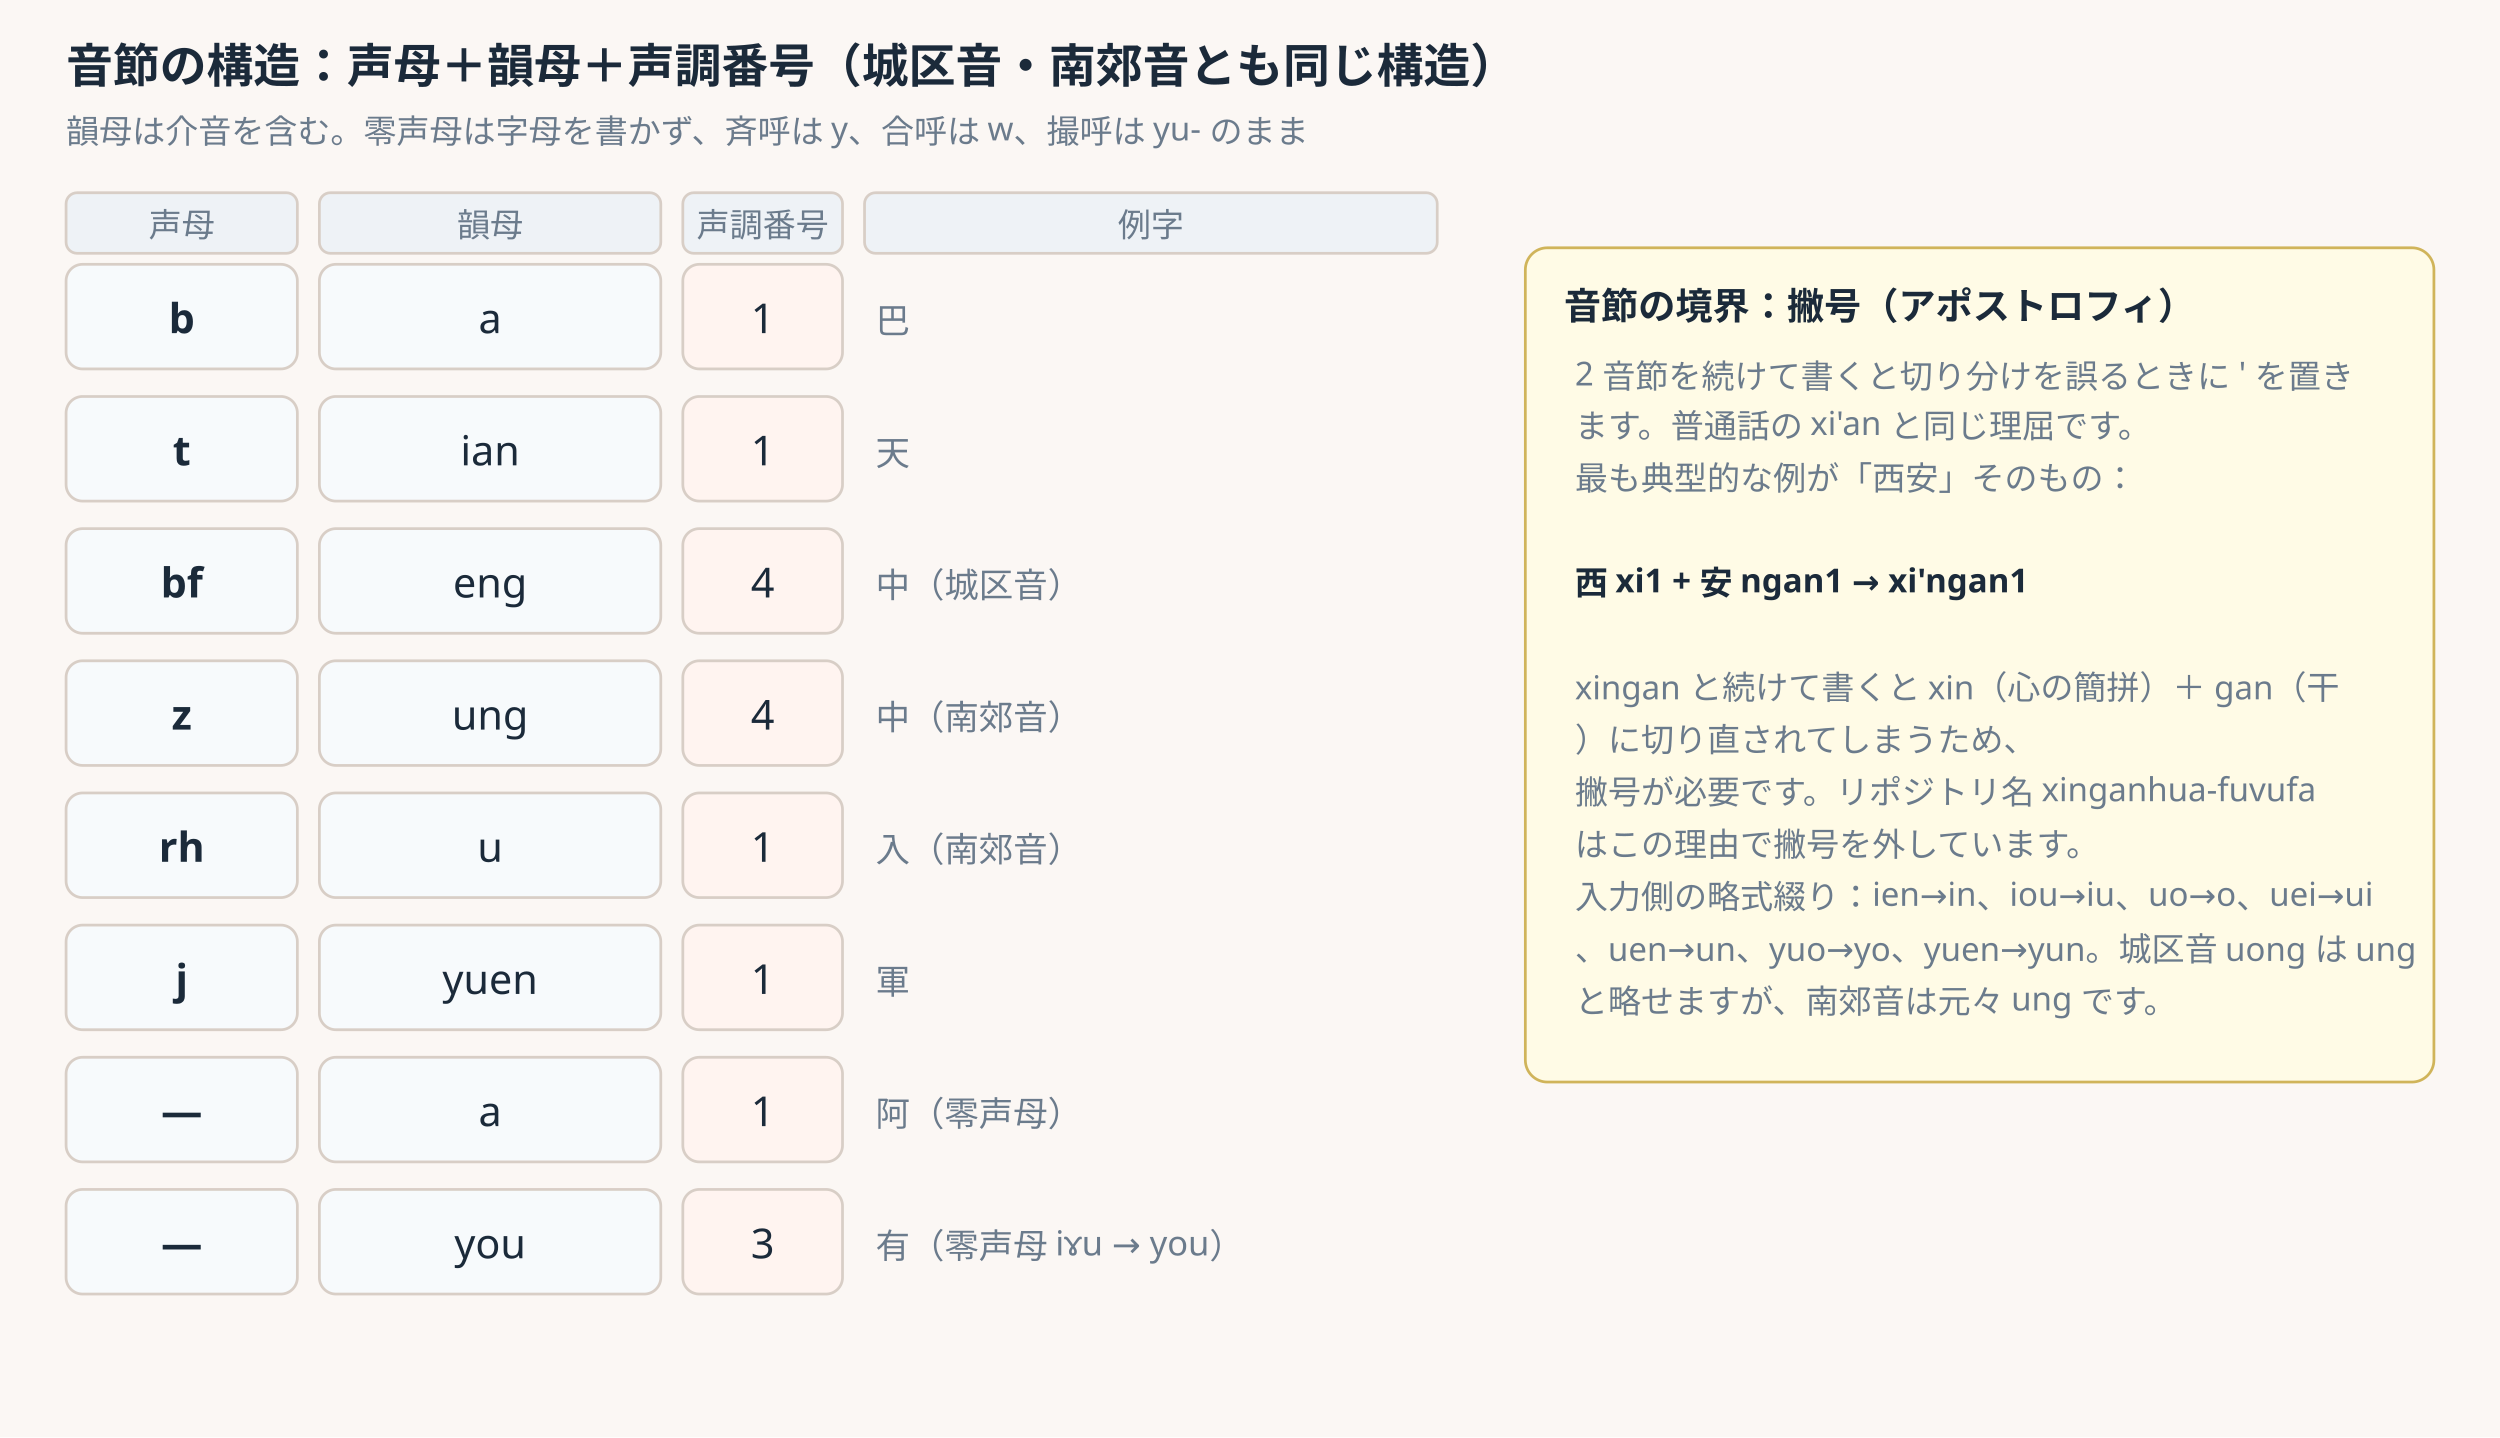
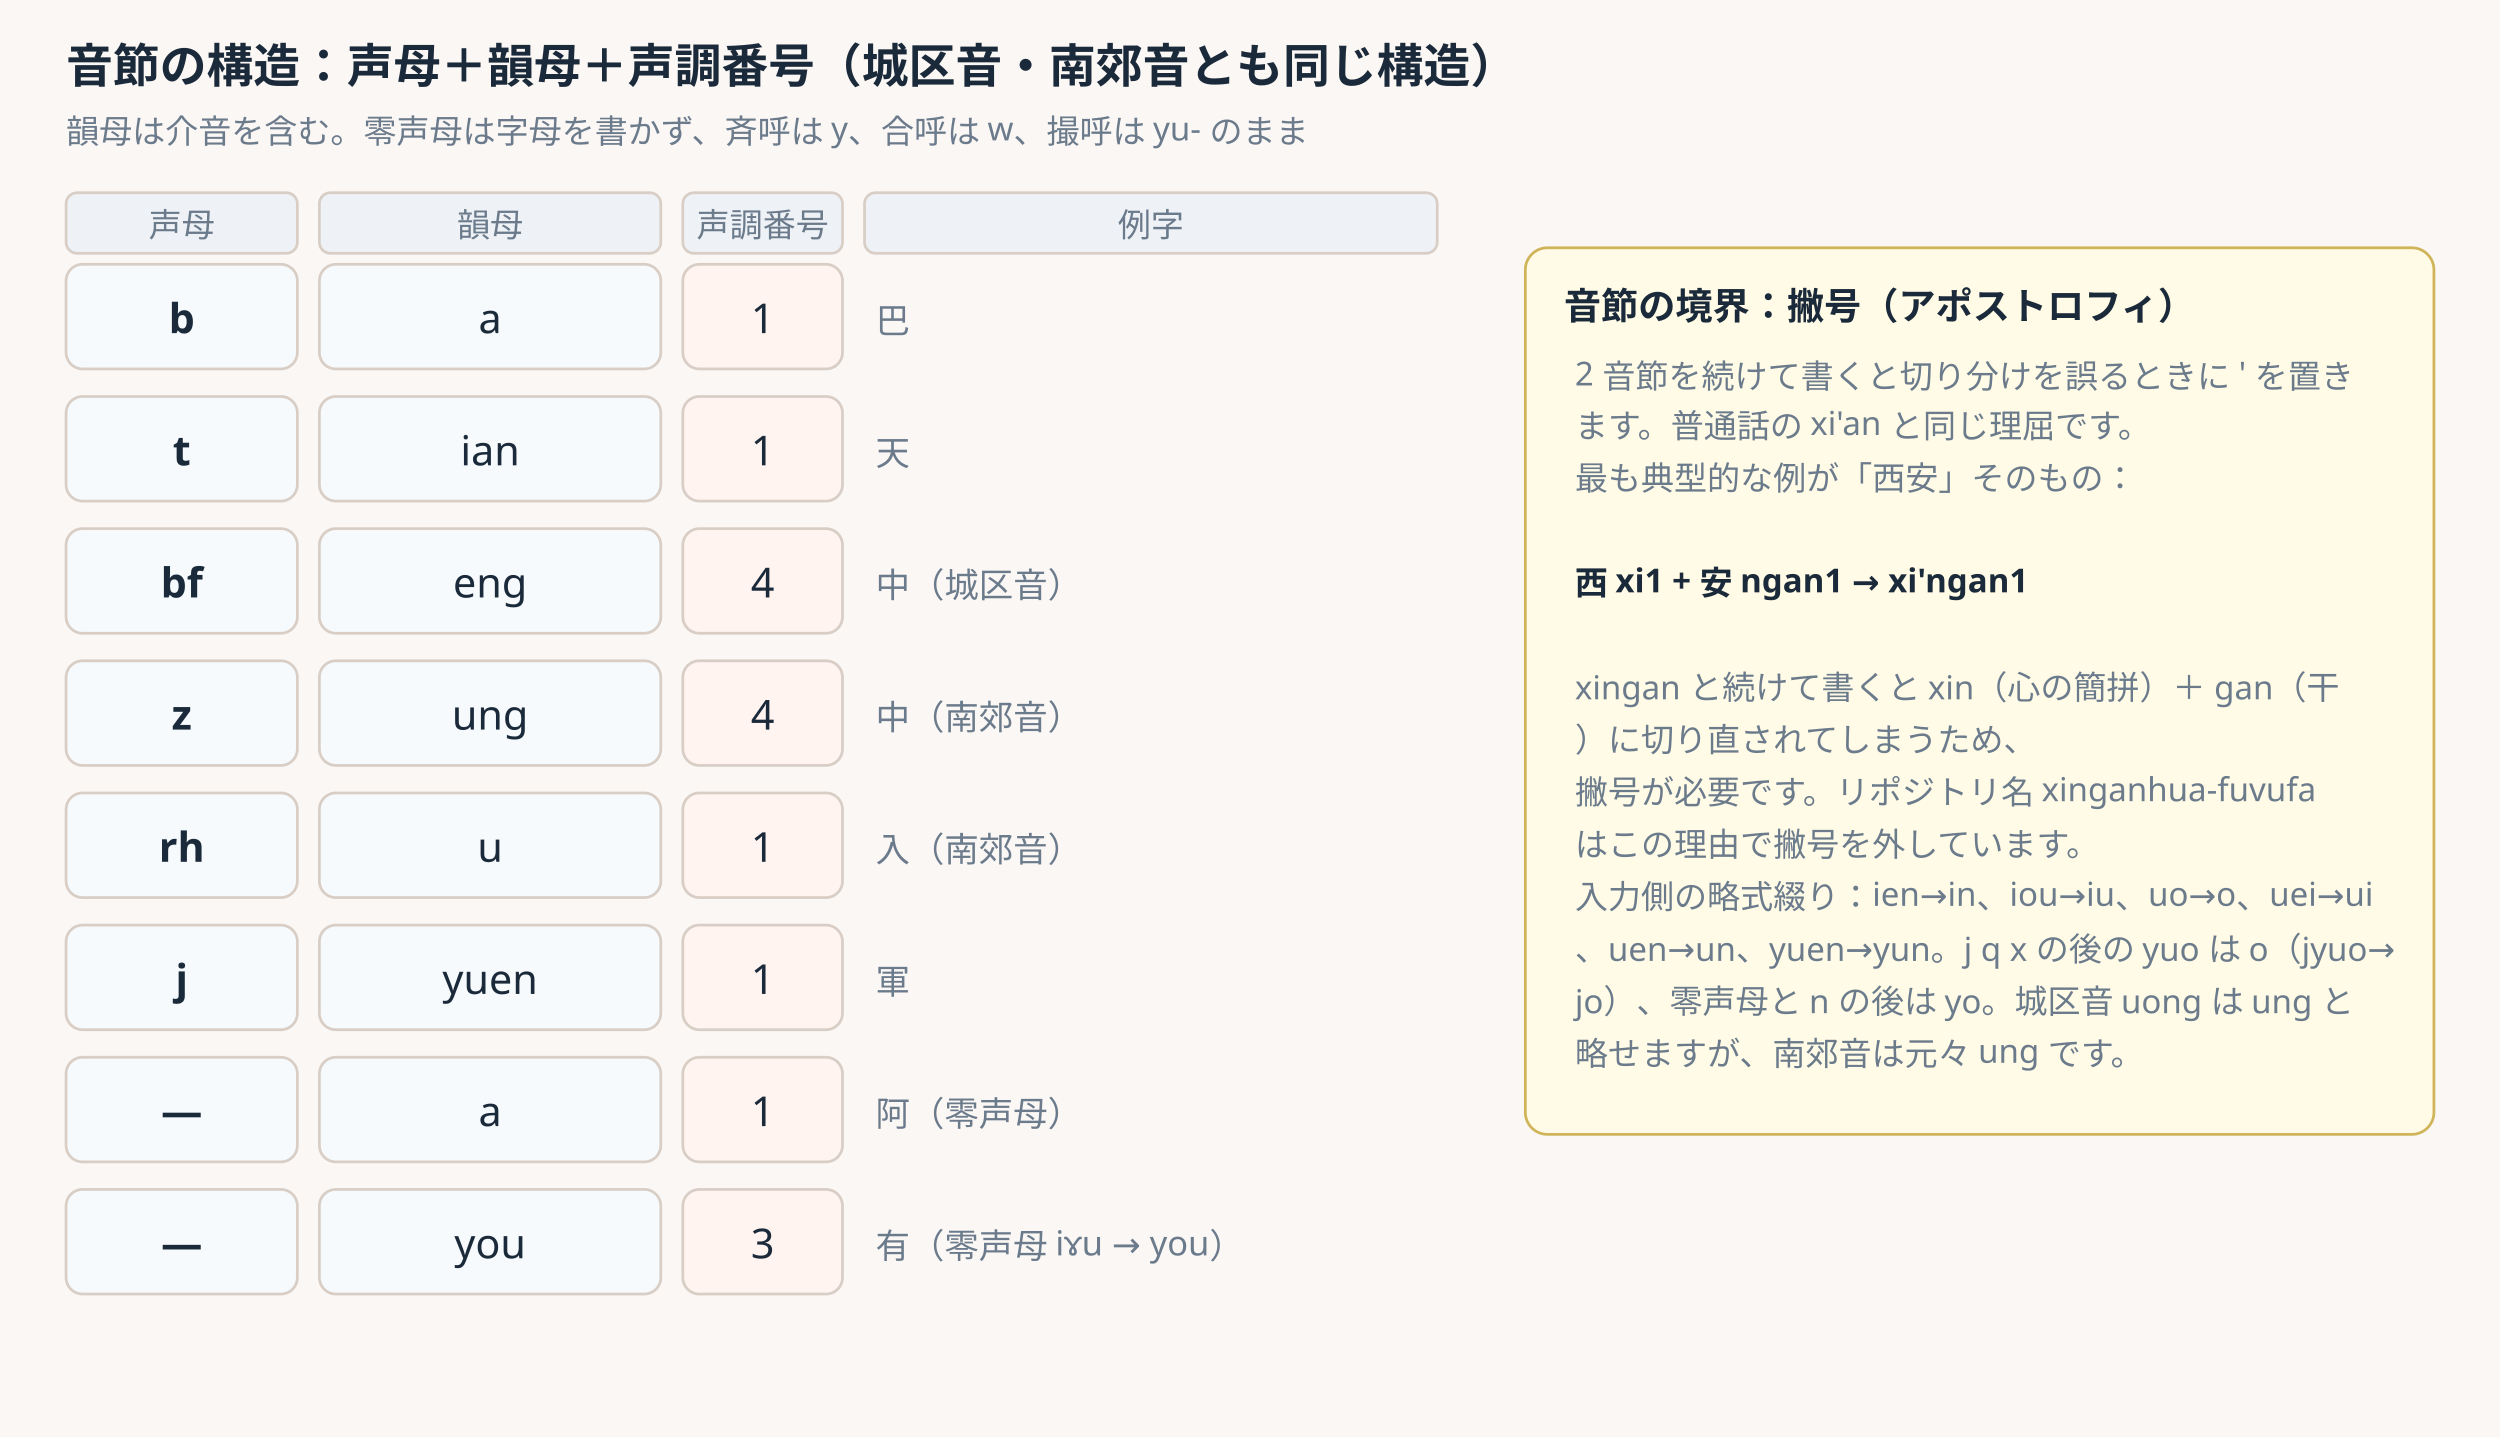
<svg xmlns="http://www.w3.org/2000/svg" width="908" height="522" viewBox="0 0 908 522" font-family="'Noto Sans JP','Hiragino Sans','Yu Gothic','Meiryo','Noto Sans SC',sans-serif">
  <rect width="908" height="522" fill="#FBF7F4" />
  <text x="24" y="30" font-size="17" fill="#1b2a3a" font-weight="bold" text-anchor="start">音節の構造：声母＋韻母＋声調番号（城区音・南郊音とも同じ構造）</text>
  <text x="24" y="52" font-size="12" fill="#6b7b8c" font-weight="normal" text-anchor="start">韻母は介音を含む。零声母は字母を書かず、斉呼は y、合呼は w、撮呼は yu- のまま</text>
  <rect x="24" y="70" width="84" height="22" rx="4" fill="#eef2f6" stroke="#d8cec6" />
  <text x="66" y="86" font-size="12" fill="#6b7b8c" font-weight="normal" text-anchor="middle">声母</text>
  <rect x="116" y="70" width="124" height="22" rx="4" fill="#eef2f6" stroke="#d8cec6" />
  <text x="178" y="86" font-size="12" fill="#6b7b8c" font-weight="normal" text-anchor="middle">韻母</text>
  <rect x="248" y="70" width="58" height="22" rx="4" fill="#eef2f6" stroke="#d8cec6" />
  <text x="277" y="86" font-size="12" fill="#6b7b8c" font-weight="normal" text-anchor="middle">声調番号</text>
  <rect x="314" y="70" width="208" height="22" rx="4" fill="#eef2f6" stroke="#d8cec6" />
  <text x="418" y="86" font-size="12" fill="#6b7b8c" font-weight="normal" text-anchor="middle">例字</text>
  <rect x="24" y="96" width="84" height="38" rx="6" fill="#f7fafc" stroke="#d8cec6" />
  <text x="66" y="121" font-size="15" fill="#1b2a3a" font-weight="bold" text-anchor="middle">b</text>
  <rect x="116" y="96" width="124" height="38" rx="6" fill="#f7fafc" stroke="#d8cec6" />
  <text x="178" y="121" font-size="15" fill="#1b2a3a" font-weight="normal" text-anchor="middle">a</text>
  <rect x="248" y="96" width="58" height="38" rx="6" fill="#fff4f0" stroke="#d8cec6" />
  <text x="277" y="121" font-size="15" fill="#1b2a3a" font-weight="normal" text-anchor="middle">1</text>
  <text x="318" y="121" font-size="12.5" fill="#6b7b8c" font-weight="normal" text-anchor="start">巴</text>
  <rect x="24" y="144" width="84" height="38" rx="6" fill="#f7fafc" stroke="#d8cec6" />
  <text x="66" y="169" font-size="15" fill="#1b2a3a" font-weight="bold" text-anchor="middle">t</text>
  <rect x="116" y="144" width="124" height="38" rx="6" fill="#f7fafc" stroke="#d8cec6" />
  <text x="178" y="169" font-size="15" fill="#1b2a3a" font-weight="normal" text-anchor="middle">ian</text>
  <rect x="248" y="144" width="58" height="38" rx="6" fill="#fff4f0" stroke="#d8cec6" />
  <text x="277" y="169" font-size="15" fill="#1b2a3a" font-weight="normal" text-anchor="middle">1</text>
  <text x="318" y="169" font-size="12.5" fill="#6b7b8c" font-weight="normal" text-anchor="start">天</text>
  <rect x="24" y="192" width="84" height="38" rx="6" fill="#f7fafc" stroke="#d8cec6" />
  <text x="66" y="217" font-size="15" fill="#1b2a3a" font-weight="bold" text-anchor="middle">bf</text>
  <rect x="116" y="192" width="124" height="38" rx="6" fill="#f7fafc" stroke="#d8cec6" />
  <text x="178" y="217" font-size="15" fill="#1b2a3a" font-weight="normal" text-anchor="middle">eng</text>
  <rect x="248" y="192" width="58" height="38" rx="6" fill="#fff4f0" stroke="#d8cec6" />
  <text x="277" y="217" font-size="15" fill="#1b2a3a" font-weight="normal" text-anchor="middle">4</text>
  <text x="318" y="217" font-size="12.5" fill="#6b7b8c" font-weight="normal" text-anchor="start">中（城区音）</text>
  <rect x="24" y="240" width="84" height="38" rx="6" fill="#f7fafc" stroke="#d8cec6" />
  <text x="66" y="265" font-size="15" fill="#1b2a3a" font-weight="bold" text-anchor="middle">z</text>
  <rect x="116" y="240" width="124" height="38" rx="6" fill="#f7fafc" stroke="#d8cec6" />
  <text x="178" y="265" font-size="15" fill="#1b2a3a" font-weight="normal" text-anchor="middle">ung</text>
  <rect x="248" y="240" width="58" height="38" rx="6" fill="#fff4f0" stroke="#d8cec6" />
  <text x="277" y="265" font-size="15" fill="#1b2a3a" font-weight="normal" text-anchor="middle">4</text>
  <text x="318" y="265" font-size="12.5" fill="#6b7b8c" font-weight="normal" text-anchor="start">中（南郊音）</text>
  <rect x="24" y="288" width="84" height="38" rx="6" fill="#f7fafc" stroke="#d8cec6" />
  <text x="66" y="313" font-size="15" fill="#1b2a3a" font-weight="bold" text-anchor="middle">rh</text>
  <rect x="116" y="288" width="124" height="38" rx="6" fill="#f7fafc" stroke="#d8cec6" />
  <text x="178" y="313" font-size="15" fill="#1b2a3a" font-weight="normal" text-anchor="middle">u</text>
  <rect x="248" y="288" width="58" height="38" rx="6" fill="#fff4f0" stroke="#d8cec6" />
  <text x="277" y="313" font-size="15" fill="#1b2a3a" font-weight="normal" text-anchor="middle">1</text>
  <text x="318" y="313" font-size="12.5" fill="#6b7b8c" font-weight="normal" text-anchor="start">入（南郊音）</text>
  <rect x="24" y="336" width="84" height="38" rx="6" fill="#f7fafc" stroke="#d8cec6" />
  <text x="66" y="361" font-size="15" fill="#1b2a3a" font-weight="bold" text-anchor="middle">j</text>
  <rect x="116" y="336" width="124" height="38" rx="6" fill="#f7fafc" stroke="#d8cec6" />
  <text x="178" y="361" font-size="15" fill="#1b2a3a" font-weight="normal" text-anchor="middle">yuen</text>
  <rect x="248" y="336" width="58" height="38" rx="6" fill="#fff4f0" stroke="#d8cec6" />
  <text x="277" y="361" font-size="15" fill="#1b2a3a" font-weight="normal" text-anchor="middle">1</text>
  <text x="318" y="361" font-size="12.5" fill="#6b7b8c" font-weight="normal" text-anchor="start">軍</text>
  <rect x="24" y="384" width="84" height="38" rx="6" fill="#f7fafc" stroke="#d8cec6" />
  <text x="66" y="409" font-size="15" fill="#1b2a3a" font-weight="bold" text-anchor="middle">—</text>
  <rect x="116" y="384" width="124" height="38" rx="6" fill="#f7fafc" stroke="#d8cec6" />
  <text x="178" y="409" font-size="15" fill="#1b2a3a" font-weight="normal" text-anchor="middle">a</text>
  <rect x="248" y="384" width="58" height="38" rx="6" fill="#fff4f0" stroke="#d8cec6" />
  <text x="277" y="409" font-size="15" fill="#1b2a3a" font-weight="normal" text-anchor="middle">1</text>
  <text x="318" y="409" font-size="12.5" fill="#6b7b8c" font-weight="normal" text-anchor="start">阿（零声母）</text>
  <rect x="24" y="432" width="84" height="38" rx="6" fill="#f7fafc" stroke="#d8cec6" />
  <text x="66" y="457" font-size="15" fill="#1b2a3a" font-weight="bold" text-anchor="middle">—</text>
  <rect x="116" y="432" width="124" height="38" rx="6" fill="#f7fafc" stroke="#d8cec6" />
  <text x="178" y="457" font-size="15" fill="#1b2a3a" font-weight="normal" text-anchor="middle">you</text>
  <rect x="248" y="432" width="58" height="38" rx="6" fill="#fff4f0" stroke="#d8cec6" />
  <text x="277" y="457" font-size="15" fill="#1b2a3a" font-weight="normal" text-anchor="middle">3</text>
  <text x="318" y="457" font-size="12.5" fill="#6b7b8c" font-weight="normal" text-anchor="start">有（零声母 iɤu → you）</text>
-   <rect x="554" y="90" width="330" height="303" rx="8" fill="#fffbe6" stroke="#d0b45a" />
+   <rect x="554" y="90" width="330" height="322" rx="8" fill="#fffbe6" stroke="#d0b45a" />
  <text x="568" y="116" font-size="13.5" fill="#1b2a3a" font-weight="bold" text-anchor="start">音節の境界：撇号（アポストロフィ）</text>
  <text x="572" y="140" font-size="12" fill="#6b7b8c" font-weight="normal" text-anchor="start">2 音節を続けて書くと切り分けを誤るときに ' を置き</text>
  <text x="572" y="159" font-size="12" fill="#6b7b8c" font-weight="normal" text-anchor="start">ます。普通話の xi'an と同じ理屈です。</text>
  <text x="572" y="178" font-size="12" fill="#6b7b8c" font-weight="normal" text-anchor="start">最も典型的な例が「西安」そのもの：</text>
  <text x="572" y="197" font-size="12" fill="#6b7b8c" font-weight="normal" text-anchor="start" />
  <text x="572" y="216" font-size="12" fill="#1b2a3a" font-weight="bold" text-anchor="start">    西 xi1 + 安 ngan1  →  xi'ngan1</text>
  <text x="572" y="235" font-size="12" fill="#6b7b8c" font-weight="normal" text-anchor="start" />
  <text x="572" y="254" font-size="12" fill="#6b7b8c" font-weight="normal" text-anchor="start">xingan と続けて書くと xin（心の簡拼）＋ gan（干</text>
  <text x="572" y="273" font-size="12" fill="#6b7b8c" font-weight="normal" text-anchor="start">）に切り直されてしまうため、</text>
  <text x="572" y="292" font-size="12" fill="#6b7b8c" font-weight="normal" text-anchor="start">撇号が必要です。リポジトリ名 xinganhua-fuvufa </text>
  <text x="572" y="311" font-size="12" fill="#6b7b8c" font-weight="normal" text-anchor="start">はこの理由で撇号を外しています。</text>
  <text x="572" y="330" font-size="12" fill="#6b7b8c" font-weight="normal" text-anchor="start">入力側の略式綴り：ien→in、iou→iu、uo→o、uei→ui</text>
-   <text x="572" y="349" font-size="12" fill="#6b7b8c" font-weight="normal" text-anchor="start">、uen→un、yuo→yo、yuen→yun。城区音 uong は ung </text>
-   <text x="572" y="368" font-size="12" fill="#6b7b8c" font-weight="normal" text-anchor="start">と略せますが、南郊音は元々 ung です。</text>
+   <text x="572" y="349" font-size="12" fill="#6b7b8c" font-weight="normal" text-anchor="start">、uen→un、yuen→yun。j q x の後の yuo は o（jyuo→</text>
+   <text x="572" y="368" font-size="12" fill="#6b7b8c" font-weight="normal" text-anchor="start">jo）、零声母と n の後は yo。城区音 uong は ung と</text>
+   <text x="572" y="387" font-size="12" fill="#6b7b8c" font-weight="normal" text-anchor="start">略せますが、南郊音は元々 ung です。</text>
</svg>
